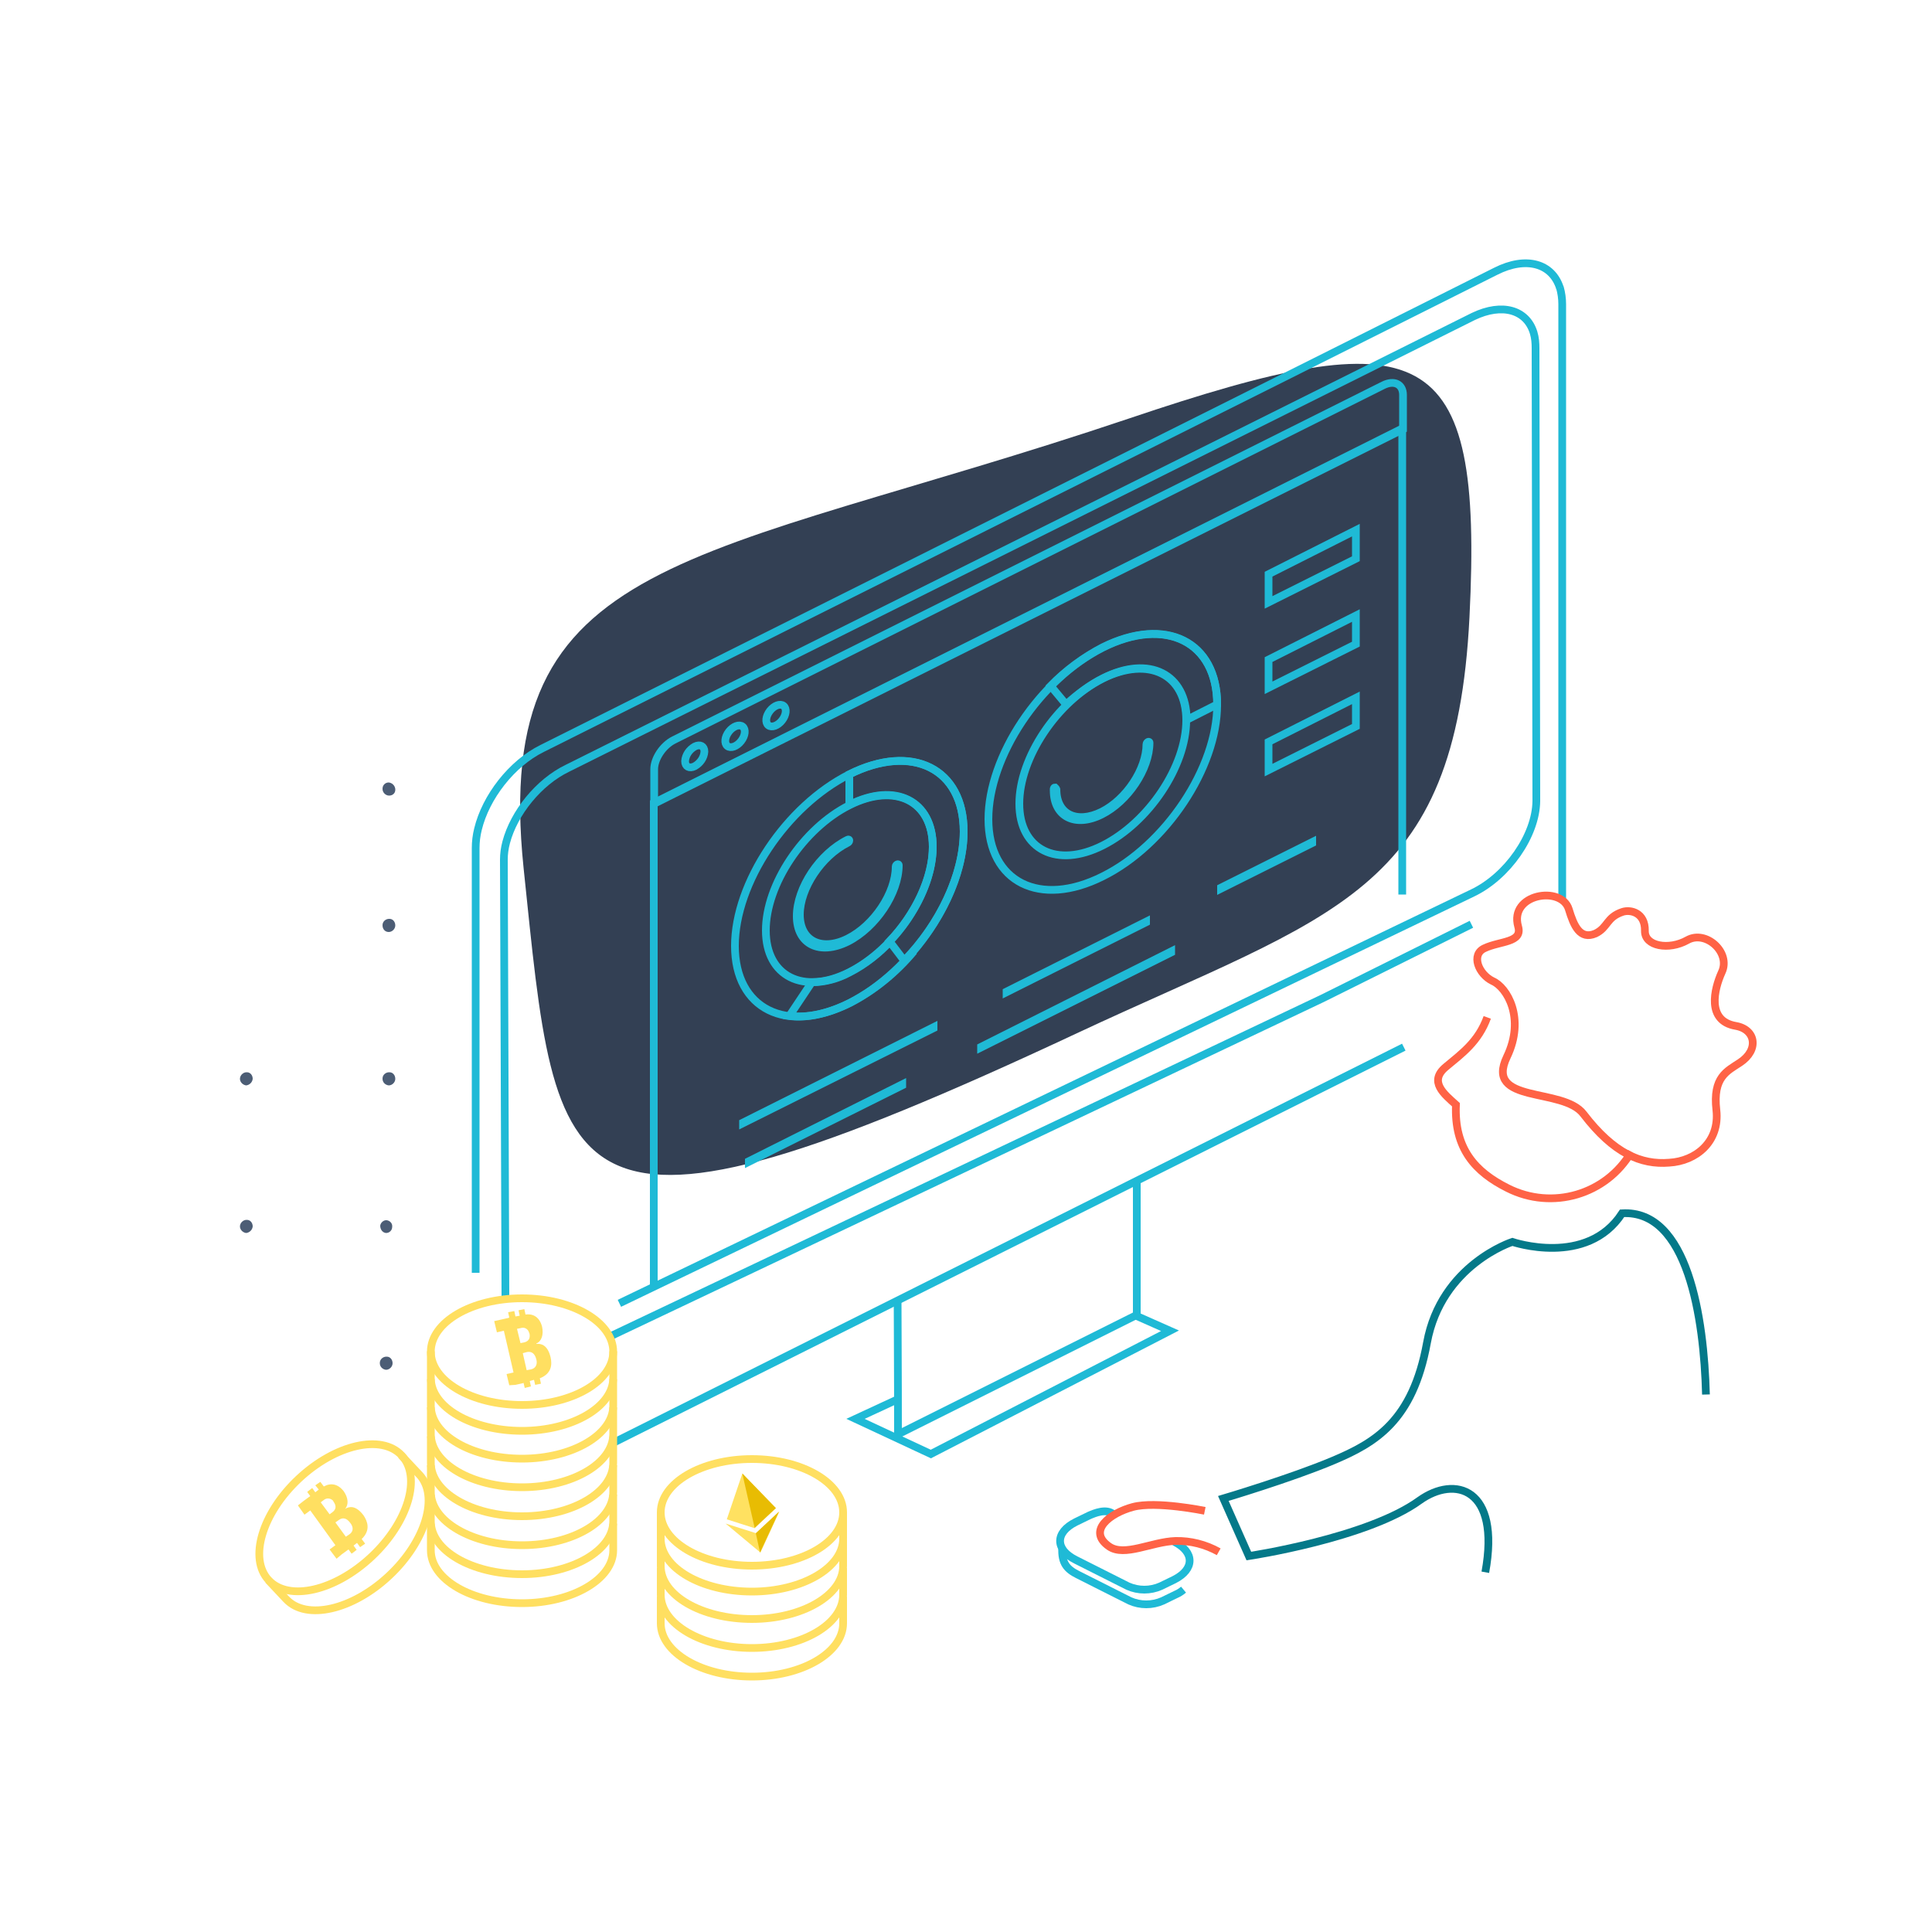
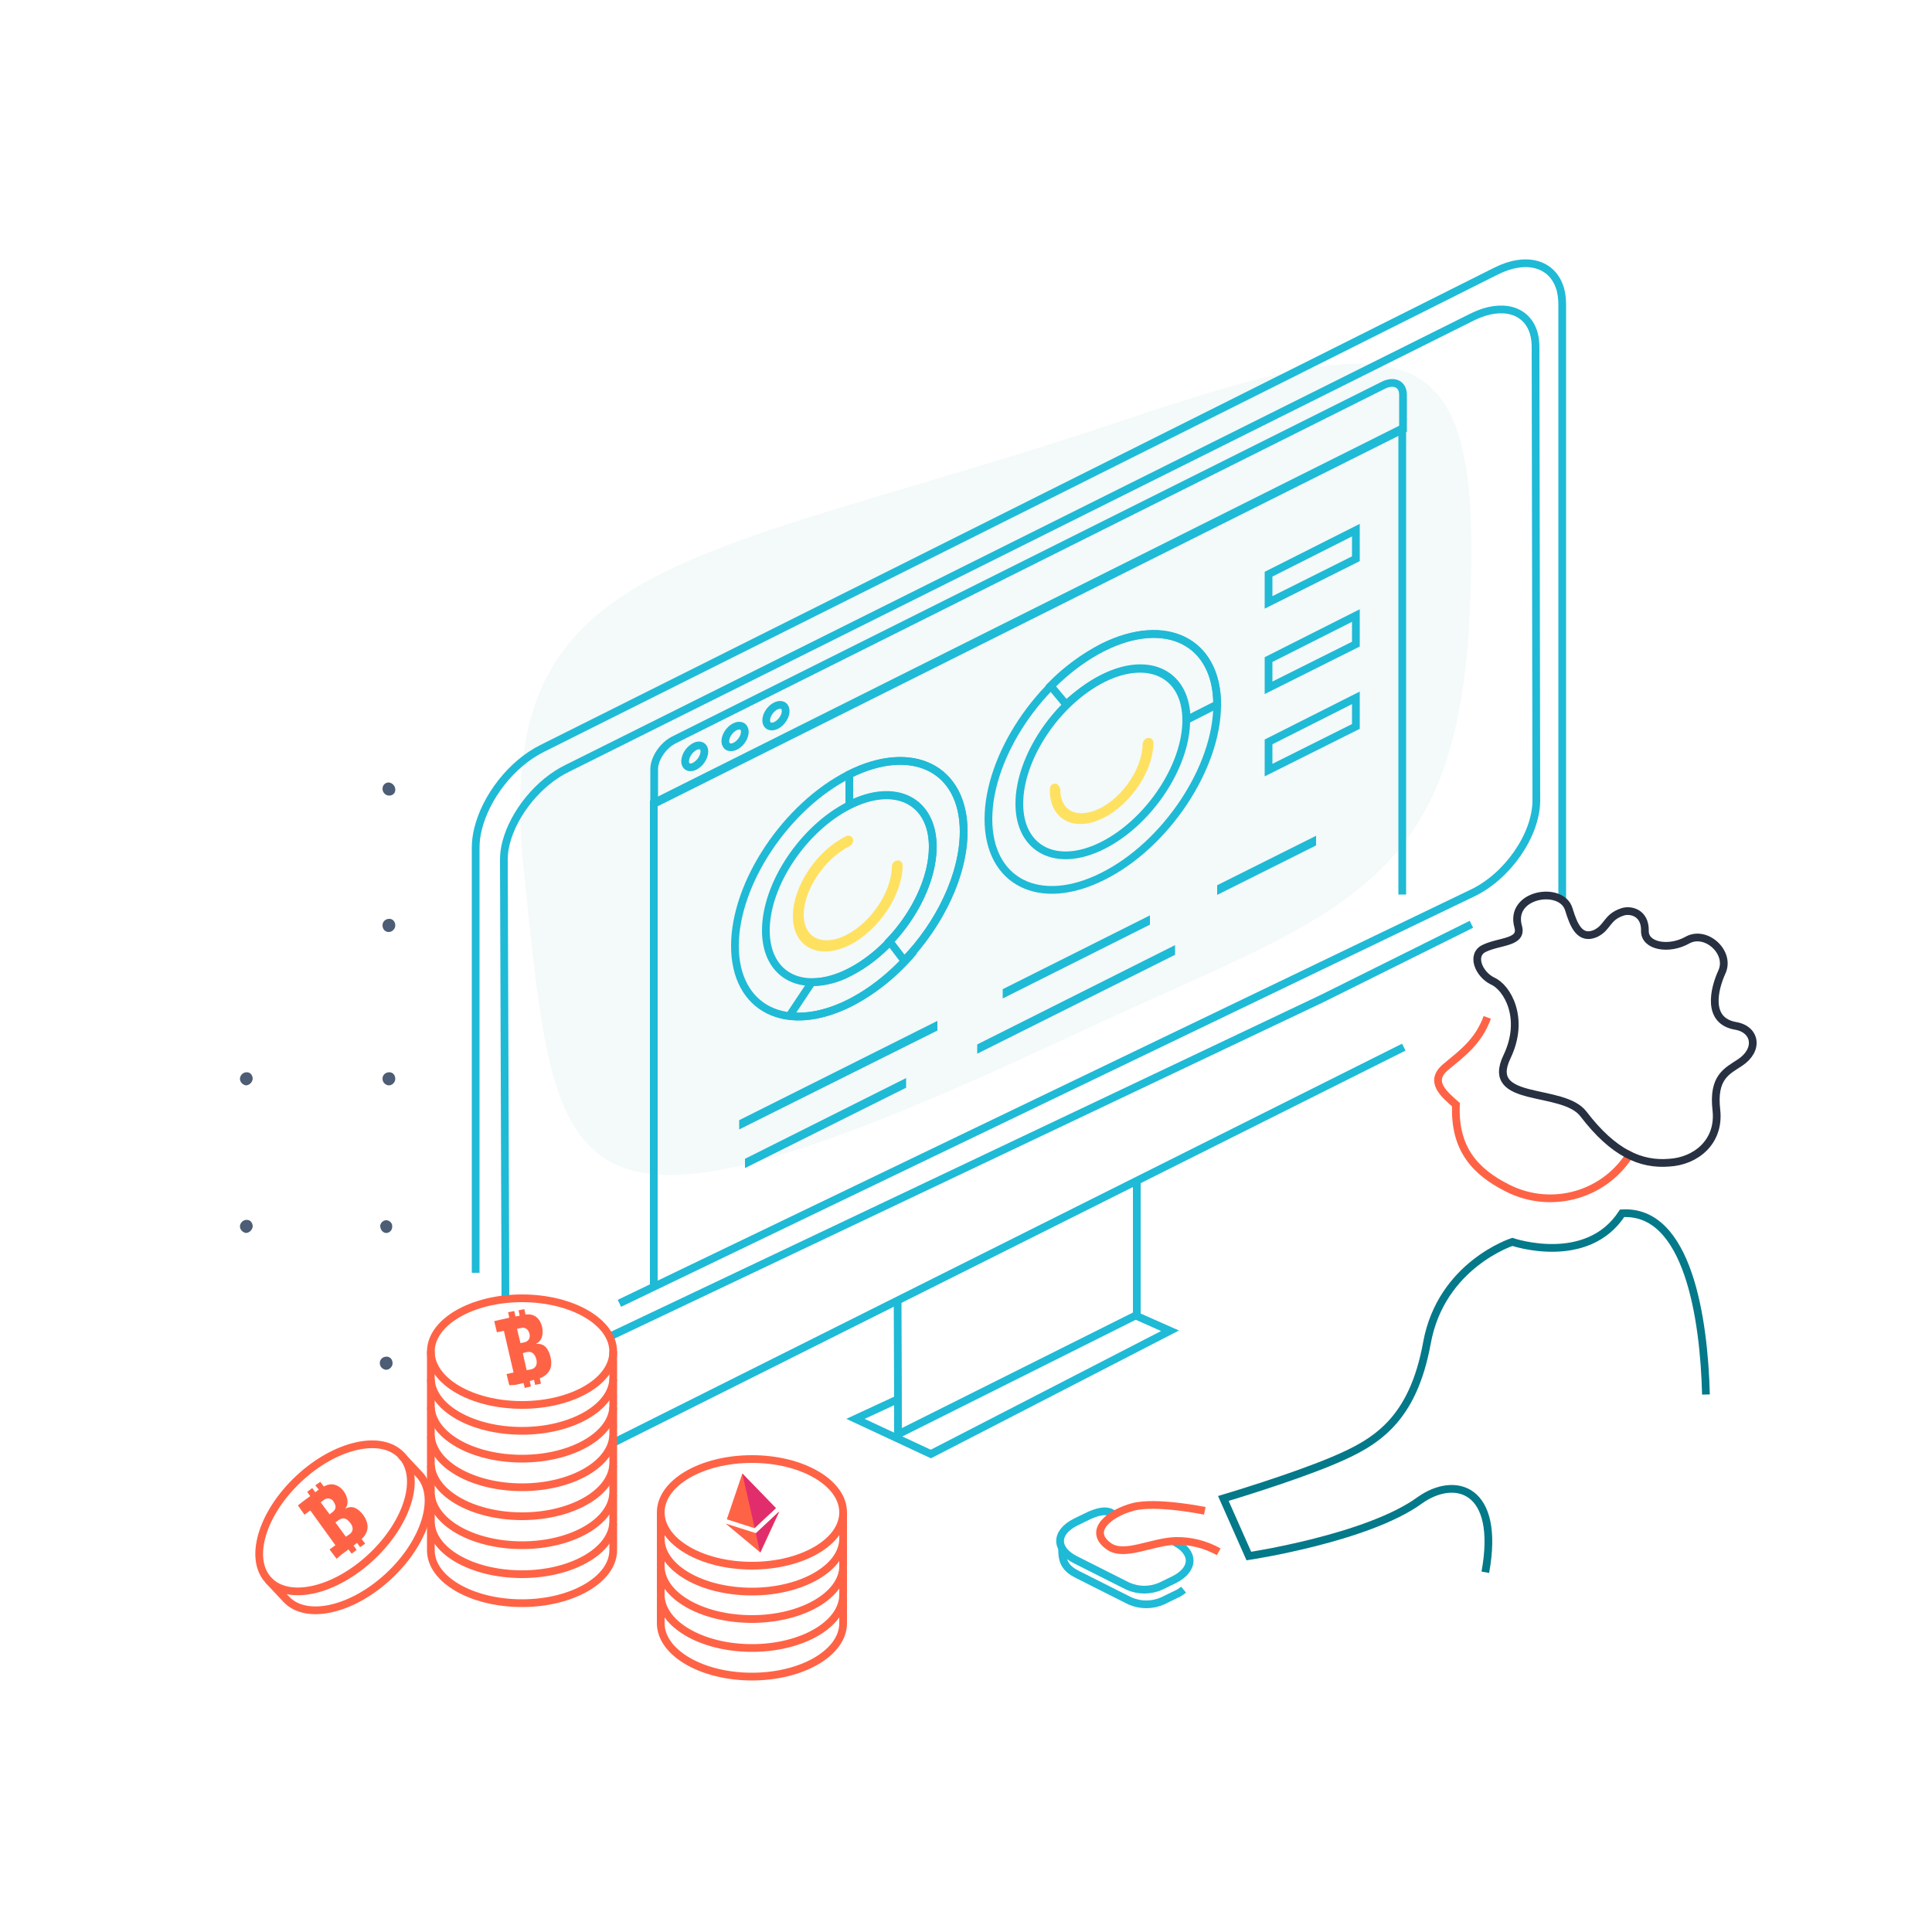
<svg xmlns="http://www.w3.org/2000/svg" version="1.1" id="Layer_1" x="0px" y="0px" viewBox="0 0 500 500" style="enable-background:new 0 0 500 500;" xml:space="preserve">
  <style type="text/css">
- 	.st0{fill:#334054;}
+ 	.st0{fill:#F4F9F9;}
	.st1{fill:none;stroke:#1FBAD6;stroke-width:2;stroke-miterlimit:10;}
	.st2{fill:none;stroke:#1FBAD6;stroke-width:2;stroke-miterlimit:10;}
	.st3{fill:#1FBAD6;}
- 	.st4{fill:none;stroke:#FFDF61;stroke-width:2;stroke-miterlimit:10;}
- 	.st5{fill-rule:evenodd;clip-rule:evenodd;fill:#FFDF61;}
- 	.st6{fill-rule:evenodd;clip-rule:evenodd;fill:#FFE161;}
- 	.st7{fill-rule:evenodd;clip-rule:evenodd;fill:#E8BC03;}
- 	.st8{fill:none;stroke:#FFDF61;stroke-width:2;stroke-miterlimit:10;}
- 	.st9{fill:none;stroke:#047989;stroke-width:2;stroke-miterlimit:10;}
- 	.st10{fill:none;stroke:#FF6346;stroke-width:2;stroke-miterlimit:10;}
- 	.st11{fill:#4C5D75;}
+ 	.st4{fill:none;stroke:#FFE161;stroke-width:2;stroke-miterlimit:10;}
+ 	.st5{fill:none;stroke:#FF6346;stroke-width:2;stroke-miterlimit:10;}
+ 	.st6{fill-rule:evenodd;clip-rule:evenodd;fill:#FF6346;}
+ 	.st7{fill-rule:evenodd;clip-rule:evenodd;fill:#E22D6C;}
+ 	.st8{fill:none;stroke:#047989;stroke-width:2;stroke-miterlimit:10;}
+ 	.st9{fill:none;stroke:#283142;stroke-width:2;stroke-miterlimit:10;}
+ 	.st10{fill:#4C5D75;}
</style>
-   <path class="st0" d="M292.2,108.3c76.4-25.8,91.7-20.5,88.1,51.4c-3.6,71.9-35.1,76.6-101.6,107.7  c-135.8,63.6-134.4,41.4-143.2-42.8C127,142.5,179.6,146.2,292.2,108.3z" />
+   <path class="st0" d="M292.2,108.3c76.4-25.8,91.7-20.5,88.1,51.4s-35.1,76.6-101.6,107.7c-135.8,63.6-134.4,41.4-143.2-42.8  C127,142.5,179.6,146.2,292.2,108.3z" />
  <polyline class="st1" points="294,340.5 302.8,344.4 240.9,376.3 221.4,367.2 232.4,362.1 " />
  <path class="st1" d="M294.2,305.9v34.4l-61.8,30.9c0,0,0-18.2-0.1-35" />
  <polyline class="st1" points="157.6,346 342.2,258.4 380.8,239.2 " />
  <path class="st1" d="M404.3,233.3v-6l0,0V78.7c0-1.4-0.2-2.9-0.6-4.3" />
  <line class="st1" x1="158.7" y1="373.4" x2="363.3" y2="271" />
  <path class="st1" d="M403.7,74.5c-2-6.3-8.7-8.3-16.6-4.3l-44.9,22.5l-201.9,101c-7.9,3.9-14.6,12.6-16.6,20.9  c-0.4,1.6-0.6,3.2-0.6,4.9v109.9" />
  <path class="st1" d="M160.3,337.3l220.8-106.2c9-4.3,16.4-14.9,16.5-23.8l-0.2-117.2c0-1.3-0.1-2.7-0.5-4c-1.8-5.9-8.1-7.8-15.6-4.2  L146.9,198.8c-7.5,3.6-13.9,11.6-15.9,19.2c-0.4,1.5-0.6,3-0.6,4.5l0.4,113" />
  <polyline class="st1" points="169.2,332.9 169.2,207.8 362.9,110.9 362.9,231.5 " />
  <path class="st1" d="M363.1,111.1L169.3,208v-8.9c0-2.8,2.3-6.2,5.1-7.6L358,99.7c2.8-1.4,5.1-0.3,5.1,2.5V111.1z" />
  <path class="st1" d="M182.3,194.5c-0.1,1.6-1.1,3-2.5,3.8c-1.4,0.7-2.5,0.1-2.5-1.3c0.1-1.6,1.1-3,2.5-3.8  C181.2,192.5,182.3,193.1,182.3,194.5z" />
-   <ellipse transform="matrix(0.6154 -0.7882 0.7882 0.6154 -77.0562 223.179)" class="st2" cx="190.2" cy="190.6" rx="3.2" ry="2" />
-   <ellipse transform="matrix(0.6154 -0.7882 0.7882 0.6154 -68.7196 229.4943)" class="st2" cx="200.8" cy="185.2" rx="3.2" ry="2" />
+   <ellipse transform="matrix(0.6154 -0.7882 0.7882 0.6154 -77.0414 223.2236)" class="st2" cx="190.2" cy="190.6" rx="3.2" ry="2" />
+   <ellipse transform="matrix(0.6154 -0.7882 0.7882 0.6154 -68.7363 229.519)" class="st2" cx="200.8" cy="185.2" rx="3.2" ry="2" />
  <polygon class="st3" points="191.3,292.3 242.6,266.7 242.6,264.2 191.3,289.9 " />
  <polygon class="st3" points="259.5,258.4 297.6,239.3 297.6,236.9 259.5,256 " />
  <polygon class="st3" points="252.9,272.7 304.1,247.1 304.1,244.6 252.9,270.3 " />
  <polygon class="st3" points="315,231.6 340.6,218.8 340.6,216.3 315,229.1 " />
  <polygon class="st3" points="192.8,302.3 234.5,281.5 234.5,279 192.8,299.9 " />
  <path class="st1" d="M219.8,259.6c-16.3,8.2-29.6,1.5-29.6-14.8s13.3-36.2,29.6-44.4c16.3-8.2,29.6-1.5,29.6,14.8  S236.1,251.4,219.8,259.6z M219.8,208.4c-11.9,6-21.6,20.5-21.6,32.4s9.7,16.8,21.6,10.8c11.9-6,21.6-20.5,21.6-32.4  S231.7,202.4,219.8,208.4L219.8,208.4z" />
  <path class="st1" d="M230.7,243.3c-3.1,3.4-6.8,6.3-10.9,8.4c-3,1.6-6.3,2.5-9.7,2.5l-5.8,8.7c4.5,0.6,9.9-0.5,15.6-3.3  c6.4-3.3,12-7.9,16.6-13.4" />
  <path class="st1" d="M249.4,215.2c0-16.3-13.3-22.9-29.6-14.8l0,0v7.9l0,0c11.9-6,21.6-1.1,21.6,10.8c0,8.1-4.5,17.5-11.2,24.5  l3.8,5C243.2,239.2,249.4,226.4,249.4,215.2z" />
-   <path class="st1" d="M219.4,243.7c-7.3,3.6-13.2,0.7-13.2-6.6s5.9-16.2,13.2-19.8c0.2-0.1,0.4,0,0.4,0.2c0,0.3-0.2,0.5-0.4,0.6  c-6.8,3.4-12.4,11.8-12.4,18.6s5.6,9.6,12.4,6.2c6.8-3.4,12.4-11.8,12.4-18.6c0-0.3,0.2-0.5,0.4-0.6s0.4,0,0.4,0.2  C232.6,231.1,226.7,240,219.4,243.7z" />
+   <path class="st4" d="M219.4,243.7c-7.3,3.6-13.2,0.7-13.2-6.6s5.9-16.2,13.2-19.8c0.2-0.1,0.4,0,0.4,0.2c0,0.3-0.2,0.5-0.4,0.6  c-6.8,3.4-12.4,11.8-12.4,18.6s5.6,9.6,12.4,6.2c6.8-3.4,12.4-11.8,12.4-18.6c0-0.3,0.2-0.5,0.4-0.6s0.4,0,0.4,0.2  C232.6,231.1,226.7,240,219.4,243.7z" />
  <path class="st1" d="M285.4,226.8c-16.3,8.2-29.6,1.5-29.6-14.8s13.3-36.2,29.6-44.4s29.6-1.5,29.6,14.8S301.7,218.7,285.4,226.8z   M285.4,175.6c-11.9,6-21.6,20.5-21.6,32.4s9.7,16.8,21.6,10.8s21.6-20.5,21.6-32.4S297.3,169.7,285.4,175.6L285.4,175.6z" />
  <path class="st1" d="M285.5,175.5c11.9-6,21.6-1.1,21.6,10.8l0,0l7.9-4l0,0c0-16.3-13.3-22.9-29.6-14.8c-5,2.6-9.6,6-13.5,10l4,4.8  C278.8,179.7,281.9,177.3,285.5,175.5z" />
-   <path class="st1" d="M273.4,204.3c0,6.4,5.2,9,11.7,5.8c6.4-3.2,11.6-11.1,11.6-17.5c0-0.2,0.2-0.5,0.4-0.6c0.2-0.1,0.4,0,0.4,0.2  c0,6.8-5.6,15.2-12.4,18.6c-6.8,3.4-12.4,0.6-12.4-6.2c0,0-0.1-0.8,0.3-0.8C273.1,203.9,273.3,204,273.4,204.3  C273.4,204.2,273.4,204.3,273.4,204.3z" />
+   <path class="st4" d="M273.4,204.3c0,6.4,5.2,9,11.7,5.8c6.4-3.2,11.6-11.1,11.6-17.5c0-0.2,0.2-0.5,0.4-0.6c0.2-0.1,0.4,0,0.4,0.2  c0,6.8-5.6,15.2-12.4,18.6c-6.8,3.4-12.4,0.6-12.4-6.2c0,0-0.1-0.8,0.3-0.8C273.1,203.9,273.3,204,273.4,204.3  C273.4,204.2,273.4,204.3,273.4,204.3z" />
  <polygon class="st1" points="350.9,144.6 328.3,155.9 328.3,148.6 350.9,137.2 " />
  <polygon class="st1" points="350.9,166.7 328.3,178 328.3,170.7 350.9,159.3 " />
  <polygon class="st1" points="350.9,188 328.3,199.3 328.3,192 350.9,180.6 " />
-   <path class="st4" d="M111.5,349.7v6.7l0,0c0,0.1,0,0.1,0,0.2c0,7.6,10.6,13.7,23.6,13.7s23.6-6.2,23.6-13.7c0-0.1,0-0.1,0-0.2l0,0  v-6.7" />
-   <ellipse class="st4" cx="135.1" cy="349.8" rx="23.6" ry="13.8" />
-   <path class="st4" d="M111.5,356.9v6.7l0,0c0,0.1,0,0.1,0,0.2c0,7.6,10.6,13.7,23.6,13.7s23.6-6.2,23.6-13.7c0-0.1,0-0.1,0-0.2l0,0  v-6.7" />
-   <path class="st4" d="M111.5,364.2v6.7l0,0c0,0.1,0,0.1,0,0.2c0,7.6,10.6,13.8,23.6,13.8s23.6-6.2,23.6-13.8c0-0.1,0-0.1,0-0.2l0,0  v-6.7" />
-   <path class="st4" d="M111.5,371.7v6.7l0,0c0,0.1,0,0.1,0,0.2c0,7.6,10.6,13.8,23.6,13.8s23.6-6.2,23.6-13.8c0-0.1,0-0.1,0-0.2l0,0  v-6.7" />
-   <path class="st4" d="M111.5,379.2v6.7l0,0c0,0.1,0,0.1,0,0.2c0,7.6,10.6,13.8,23.6,13.8s23.6-6.2,23.6-13.8c0-0.1,0-0.1,0-0.2l0,0  v-6.7" />
-   <path class="st4" d="M111.5,386.8v6.7l0,0c0,0.1,0,0.1,0,0.2c0,7.6,10.6,13.7,23.6,13.7s23.6-6.2,23.6-13.7c0-0.1,0-0.1,0-0.2l0,0  v-6.7" />
-   <path class="st4" d="M111.5,394.3v6.7l0,0c0,0.1,0,0.1,0,0.2c0,7.6,10.6,13.7,23.6,13.7s23.6-6.2,23.6-13.7c0-0.1,0-0.1,0-0.2l0,0  v-6.7" />
-   <path class="st5" d="M133.4,358.4l1.8-0.4l0.3-0.1l0.3,1.3l1.6-0.4l-0.3-1.4l1.1-0.3l0.3,1.3l1.5-0.3l-0.3-1.4  c3.1-1.2,3.2-3.6,2.8-5.4c-0.8-3.4-2.6-3.6-3.7-3.5v-0.1c1.4-0.6,1.9-2.3,1.5-4.3c-0.6-2.4-2.2-3.5-4.3-3.2l-0.3-1.4l-1.5,0.3  l0.3,1.4l-1.1,0.2l-0.3-1.4l-1.6,0.3l0.3,1.4l-0.3,0.1l-1.8,0.4l-1.8,0.4l0.7,2.9l1.8-0.4l2.5,10.8l-1.8,0.4l0.7,2.9L133.4,358.4z   M133.8,343.9l1-0.2c0.9-0.3,1.8,0.2,2.1,1.1c0,0.1,0,0.1,0.1,0.2c0.3,1.2-0.1,2.1-1.3,2.4l-1,0.2L133.8,343.9z M135.3,350.2  l1.1-0.3c1.1-0.2,2,0.3,2.4,1.9c0.3,1.1,0,2.3-1.4,2.6l-1.1,0.2L135.3,350.2z" />
-   <path class="st4" d="M171,391.3v6.7l0,0v0.2c0,7.6,10.6,13.7,23.6,13.7s23.6-6.2,23.6-13.7c0-0.1,0-0.1,0-0.2l0,0v-6.7" />
-   <ellipse class="st4" cx="194.6" cy="391.4" rx="23.6" ry="13.8" />
-   <path class="st4" d="M171,398.4v6.7l0,0v0.2c0,7.6,10.6,13.7,23.6,13.7s23.6-6.2,23.6-13.7c0-0.1,0-0.1,0-0.2l0,0v-6.7" />
-   <path class="st4" d="M171,405.8v6.7l0,0v0.2c0,7.6,10.6,13.8,23.6,13.8s23.6-6.2,23.6-13.8c0-0.1,0-0.1,0-0.2l0,0v-6.7" />
-   <path class="st4" d="M171,413.2v6.7l0,0v0.2c0,7.6,10.6,13.8,23.6,13.8s23.6-6.2,23.6-13.8c0-0.1,0-0.1,0-0.2l0,0v-6.7" />
+   <path class="st5" d="M111.5,349.7v6.7l0,0c0,0.1,0,0.1,0,0.2c0,7.6,10.6,13.7,23.6,13.7s23.6-6.2,23.6-13.7c0-0.1,0-0.1,0-0.2l0,0  v-6.7" />
+   <ellipse class="st5" cx="135.1" cy="349.8" rx="23.6" ry="13.8" />
+   <path class="st5" d="M111.5,356.9v6.7l0,0c0,0.1,0,0.1,0,0.2c0,7.6,10.6,13.7,23.6,13.7s23.6-6.2,23.6-13.7c0-0.1,0-0.1,0-0.2l0,0  v-6.7" />
+   <path class="st5" d="M111.5,364.2v6.7l0,0c0,0.1,0,0.1,0,0.2c0,7.6,10.6,13.8,23.6,13.8s23.6-6.2,23.6-13.8c0-0.1,0-0.1,0-0.2l0,0  v-6.7" />
+   <path class="st5" d="M111.5,371.7v6.7l0,0c0,0.1,0,0.1,0,0.2c0,7.6,10.6,13.8,23.6,13.8s23.6-6.2,23.6-13.8c0-0.1,0-0.1,0-0.2l0,0  v-6.7" />
+   <path class="st5" d="M111.5,379.2v6.7l0,0c0,0.1,0,0.1,0,0.2c0,7.6,10.6,13.8,23.6,13.8s23.6-6.2,23.6-13.8c0-0.1,0-0.1,0-0.2l0,0  v-6.7" />
+   <path class="st5" d="M111.5,386.8v6.7l0,0c0,0.1,0,0.1,0,0.2c0,7.6,10.6,13.7,23.6,13.7s23.6-6.2,23.6-13.7c0-0.1,0-0.1,0-0.2l0,0  v-6.7" />
+   <path class="st5" d="M111.5,394.3v6.7l0,0c0,0.1,0,0.1,0,0.2c0,7.6,10.6,13.7,23.6,13.7s23.6-6.2,23.6-13.7c0-0.1,0-0.1,0-0.2l0,0  v-6.7" />
+   <path class="st6" d="M133.4,358.4l1.8-0.4l0.3-0.1l0.3,1.3l1.6-0.4l-0.3-1.4l1.1-0.3l0.3,1.3l1.5-0.3l-0.3-1.4  c3.1-1.2,3.2-3.6,2.8-5.4c-0.8-3.4-2.6-3.6-3.7-3.5v-0.1c1.4-0.6,1.9-2.3,1.5-4.3c-0.6-2.4-2.2-3.5-4.3-3.2l-0.3-1.4l-1.5,0.3  l0.3,1.4l-1.1,0.2l-0.3-1.4l-1.6,0.3l0.3,1.4l-0.3,0.1l-1.8,0.4l-1.8,0.4l0.7,2.9l1.8-0.4l2.5,10.8l-1.8,0.4l0.7,2.9L133.4,358.4z   M133.8,343.9l1-0.2c0.9-0.3,1.8,0.2,2.1,1.1c0,0.1,0,0.1,0.1,0.2c0.3,1.2-0.1,2.1-1.3,2.4l-1,0.2L133.8,343.9z M135.3,350.2  l1.1-0.3c1.1-0.2,2,0.3,2.4,1.9c0.3,1.1,0,2.3-1.4,2.6l-1.1,0.2L135.3,350.2z" />
+   <path class="st5" d="M171,391.3v6.7l0,0v0.2c0,7.6,10.6,13.7,23.6,13.7s23.6-6.2,23.6-13.7c0-0.1,0-0.1,0-0.2l0,0v-6.7" />
+   <ellipse class="st5" cx="194.6" cy="391.4" rx="23.6" ry="13.8" />
+   <path class="st5" d="M171,398.4v6.7l0,0v0.2c0,7.6,10.6,13.7,23.6,13.7s23.6-6.2,23.6-13.7c0-0.1,0-0.1,0-0.2l0,0v-6.7" />
+   <path class="st5" d="M171,405.8v6.7l0,0v0.2c0,7.6,10.6,13.8,23.6,13.8s23.6-6.2,23.6-13.8c0-0.1,0-0.1,0-0.2l0,0v-6.7" />
+   <path class="st5" d="M171,413.2v6.7l0,0v0.2c0,7.6,10.6,13.8,23.6,13.8s23.6-6.2,23.6-13.8c0-0.1,0-0.1,0-0.2l0,0v-6.7" />
  <path class="st6" d="M192.1,381.4l-4,11.8l7.2,2.3l5.5-5.2L192.1,381.4z M187.8,394.3l9,7.5l4.9-10.6l-6,5.6L187.8,394.3z" />
  <path class="st7" d="M196.7,401.8l4.9-10.6l-6,5.6L196.7,401.8z M200.8,390.3l-8.7-9l3.2,14.1L200.8,390.3z" />
-   <path class="st4" d="M69.4,408.9l4.6,4.9l0,0l0.1,0.1c5.2,5.5,17.1,2.8,26.6-6.1s13-20.7,7.8-26.2l-0.1-0.1l0,0l-4.6-4.9" />
-   <ellipse transform="matrix(0.7288 -0.6847 0.6847 0.7288 -245.4049 165.8868)" class="st8" cx="86.7" cy="392.8" rx="23.6" ry="13.8" />
-   <path class="st5" d="M88.4,402.3l1.5-1.1l0.3-0.2l0.8,1.1l1.3-1l-0.8-1.1l0.9-0.7l0.8,1.1l1.3-0.9l-0.9-1.2c2.4-2.3,1.5-4.6,0.5-6.1  c-2.1-2.8-3.8-2.3-4.8-1.7l0,0c1-1.1,0.8-2.9-0.3-4.5c-1.5-2-3.4-2.3-5.2-1.3l-0.9-1.2l-1.3,0.9l0.9,1.1l-0.9,0.7l-0.8-1.1l-1.3,1  l0.8,1.1l-0.3,0.2l-1.5,1.1l-1.4,1.1l1.7,2.4l1.5-1.1l6.5,9l-1.5,1.1l1.8,2.4L88.4,402.3z M83,388.8l0.8-0.6  c0.7-0.6,1.8-0.5,2.4,0.2c0,0.1,0.1,0.1,0.1,0.2c0.7,1,0.8,1.9-0.2,2.7l-0.8,0.6L83,388.8z M86.8,394l1-0.7c0.9-0.6,1.9-0.5,2.9,0.9  c0.7,0.9,0.9,2.1-0.3,2.9l-0.9,0.6L86.8,394z" />
-   <path class="st9" d="M441.5,360.9c-0.5-19.8-4.7-47.9-21.7-46.9c-9.1,14-28.4,7.4-28.4,7.4s-18.4,5.9-22.1,26.1  c-3.7,20.3-13.4,25.9-24.3,30.5c-10.9,4.6-28.4,9.8-28.4,9.8l6.6,14.9c0,0,30.7-4.6,44.2-14.4c9.1-6.5,21-3.3,17,18.6" />
-   <path class="st10" d="M422.2,298.1c-6.5,11.1-20.5,15.2-32,9.4c-8.4-4.2-13.9-10.2-13.4-21.6c-3-2.7-7.2-6-2.6-9.8  c4.2-3.5,8.4-6.5,10.7-12.8" />
+   <path class="st5" d="M69.4,408.9l4.6,4.9l0,0l0.1,0.1c5.2,5.5,17.1,2.8,26.6-6.1s13-20.7,7.8-26.2l-0.1-0.1l0,0l-4.6-4.9" />
+   <ellipse transform="matrix(0.7288 -0.6847 0.6847 0.7288 -245.4317 165.9077)" class="st5" cx="86.7" cy="392.8" rx="23.6" ry="13.8" />
+   <path class="st6" d="M88.4,402.3l1.5-1.1l0.3-0.2l0.8,1.1l1.3-1l-0.8-1.1l0.9-0.7l0.8,1.1l1.3-0.9l-0.9-1.2c2.4-2.3,1.5-4.6,0.5-6.1  c-2.1-2.8-3.8-2.3-4.8-1.7l0,0c1-1.1,0.8-2.9-0.3-4.5c-1.5-2-3.4-2.3-5.2-1.3l-0.9-1.2l-1.3,0.9l0.9,1.1l-0.9,0.7l-0.8-1.1l-1.3,1  l0.8,1.1l-0.3,0.2l-1.5,1.1l-1.4,1.1l1.7,2.4l1.5-1.1l6.5,9l-1.5,1.1l1.8,2.4L88.4,402.3z M83,388.8l0.8-0.6  c0.7-0.6,1.8-0.5,2.4,0.2c0,0.1,0.1,0.1,0.1,0.2c0.7,1,0.8,1.9-0.2,2.7l-0.8,0.6L83,388.8z M86.8,394l1-0.7c0.9-0.6,1.9-0.5,2.9,0.9  c0.7,0.9,0.9,2.1-0.3,2.9l-0.9,0.6L86.8,394z" />
+   <path class="st8" d="M441.5,360.9c-0.5-19.8-4.7-47.9-21.7-46.9c-9.1,14-28.4,7.4-28.4,7.4s-18.4,5.9-22.1,26.1  c-3.7,20.3-13.4,25.9-24.3,30.5s-28.4,9.8-28.4,9.8l6.6,14.9c0,0,30.7-4.6,44.2-14.4c9.1-6.5,21-3.3,17,18.6" />
+   <path class="st5" d="M422.2,298.1c-6.5,11.1-20.5,15.2-32,9.4c-8.4-4.2-13.9-10.2-13.4-21.6c-3-2.7-7.2-6-2.6-9.8  c4.2-3.5,8.4-6.5,10.7-12.8" />
  <path class="st1" d="M306.3,411.4c-0.6,0.5-1.2,0.9-1.9,1.2l-3.5,1.7c-2.7,1.2-5.8,1.2-8.5,0l-13.5-6.8c-2.8-1.4-4.2-3-4-6.9" />
  <path class="st1" d="M303.9,399c5.3,2.7,5.3,7.1,0,9.8l-3.5,1.7c-2.7,1.2-5.8,1.2-8.5,0l-13.5-6.8c-5.4-2.7-5.4-7.1,0-9.8l3.5-1.7  c1.4-0.6,4.4-1.9,6.3-0.3" />
-   <path class="st10" d="M386.3,253.9c3.7,1.6,8.5,9.6,3.7,19.6c-5.9,12.3,14.5,7.8,19.8,14.8c7.8,10.2,14.9,13.2,22.2,12.6  c6.9-0.4,13.1-5.4,12.2-13.6c-1-8.6,2.8-10.1,6.1-12.3c5-3.3,4.1-8.6-1.1-9.5c-7.6-1.3-5.6-9.5-3.6-13.9c2.4-5.1-4.1-11-8.9-8.3  c-4.8,2.7-11.1,1.6-11-2.4c0.1-4.7-3.7-5.6-5.8-4.9c-4.2,1.4-3.7,4-7,5.6c-4,1.7-5.6-2-6.9-6.3c-1.9-6.2-15.5-4-13.1,4.5  c1.2,4.2-4.7,3.7-8.7,5.6C380.6,247,382.6,252.1,386.3,253.9z" />
-   <path class="st10" d="M311.8,391c0,0-12.6-2.6-18.6-1s-11.9,6.2-6.2,10.2c4,2.8,11-1.2,17.2-1.4c3.9-0.1,7.8,0.9,11.2,2.8" />
+   <path class="st9" d="M386.3,253.9c3.7,1.6,8.5,9.6,3.7,19.6c-5.9,12.3,14.5,7.8,19.8,14.8c7.8,10.2,14.9,13.2,22.2,12.6  c6.9-0.4,13.1-5.4,12.2-13.6c-1-8.6,2.8-10.1,6.1-12.3c5-3.3,4.1-8.6-1.1-9.5c-7.6-1.3-5.6-9.5-3.6-13.9c2.4-5.1-4.1-11-8.9-8.3  s-11.1,1.6-11-2.4c0.1-4.7-3.7-5.6-5.8-4.9c-4.2,1.4-3.7,4-7,5.6c-4,1.7-5.6-2-6.9-6.3c-1.9-6.2-15.5-4-13.1,4.5  c1.2,4.2-4.7,3.7-8.7,5.6C380.6,247,382.6,252.1,386.3,253.9z" />
+   <path class="st5" d="M311.8,391c0,0-12.6-2.6-18.6-1s-11.9,6.2-6.2,10.2c4,2.8,11-1.2,17.2-1.4c3.9-0.1,7.8,0.9,11.2,2.8" />
  <g id="Layer_3">
-     <path class="st11" d="M63.7,280.9c0.9-0.1,1.6-0.8,1.7-1.7l0,0c0-0.9-0.6-1.7-1.5-1.7c0,0,0,0-0.1,0c-0.9,0-1.7,0.8-1.7,1.7   S62.9,280.8,63.7,280.9L63.7,280.9z" />
-     <path class="st11" d="M100.6,280.9c0.9,0,1.7-0.8,1.7-1.7l0,0c0-0.9-0.6-1.7-1.5-1.7c0,0,0,0-0.1,0c-0.9,0-1.7,0.7-1.7,1.6v0.1   C99,280.1,99.7,280.8,100.6,280.9L100.6,280.9z" />
-     <path class="st11" d="M63.7,319.1c0.9-0.1,1.6-0.8,1.7-1.7l0,0c0-0.9-0.6-1.7-1.5-1.7c0,0,0,0-0.1,0c-0.9,0-1.7,0.8-1.7,1.7   C62.1,318.3,62.9,319,63.7,319.1L63.7,319.1z" />
-     <path class="st11" d="M99.9,319.1c0.9,0,1.6-0.7,1.6-1.6l0,0l0,0c0.1-0.9-0.6-1.6-1.4-1.7s-1.6,0.6-1.7,1.4   C98.4,318.2,99,319,99.9,319.1z" />
-     <path class="st11" d="M99.9,354.5c0.9,0,1.7-0.8,1.7-1.7l0,0c0-0.9-0.6-1.7-1.5-1.7c0,0,0,0-0.1,0c-0.9,0-1.7,0.7-1.7,1.6v0.1   C98.3,353.7,99,354.4,99.9,354.5L99.9,354.5z" />
-     <path class="st11" d="M100.6,241.2c0.9,0,1.7-0.8,1.7-1.7l0,0c0-0.9-0.6-1.7-1.5-1.7h-0.1c-0.9,0-1.7,0.7-1.7,1.6v0.1   C99,240.4,99.6,241.2,100.6,241.2L100.6,241.2L100.6,241.2z" />
-     <path class="st11" d="M100.7,205.9c0.9,0,1.6-0.6,1.6-1.5c0-0.1,0-0.1,0-0.2l0,0c-0.1-0.9-0.8-1.6-1.7-1.7c-0.9,0-1.6,0.7-1.6,1.6   c0,0,0,0,0,0.1C99,205.1,99.8,205.9,100.7,205.9z" />
+     <path class="st10" d="M63.7,280.9c0.9-0.1,1.6-0.8,1.7-1.7l0,0c0-0.9-0.6-1.7-1.5-1.7c0,0,0,0-0.1,0c-0.9,0-1.7,0.8-1.7,1.7   S62.9,280.8,63.7,280.9L63.7,280.9z" />
+     <path class="st10" d="M100.6,280.9c0.9,0,1.7-0.8,1.7-1.7l0,0c0-0.9-0.6-1.7-1.5-1.7c0,0,0,0-0.1,0c-0.9,0-1.7,0.7-1.7,1.6v0.1   C99,280.1,99.7,280.8,100.6,280.9L100.6,280.9z" />
+     <path class="st10" d="M63.7,319.1c0.9-0.1,1.6-0.8,1.7-1.7l0,0c0-0.9-0.6-1.7-1.5-1.7c0,0,0,0-0.1,0c-0.9,0-1.7,0.8-1.7,1.7   C62.1,318.3,62.9,319,63.7,319.1L63.7,319.1z" />
+     <path class="st10" d="M99.9,319.1c0.9,0,1.6-0.7,1.6-1.6l0,0l0,0c0.1-0.9-0.6-1.6-1.4-1.7s-1.6,0.6-1.7,1.4   C98.4,318.2,99,319,99.9,319.1z" />
+     <path class="st10" d="M99.9,354.5c0.9,0,1.7-0.8,1.7-1.7l0,0c0-0.9-0.6-1.7-1.5-1.7c0,0,0,0-0.1,0c-0.9,0-1.7,0.7-1.7,1.6v0.1   C98.3,353.7,99,354.4,99.9,354.5L99.9,354.5z" />
+     <path class="st10" d="M100.6,241.2c0.9,0,1.7-0.8,1.7-1.7l0,0c0-0.9-0.6-1.7-1.5-1.7h-0.1c-0.9,0-1.7,0.7-1.7,1.6v0.1   C99,240.4,99.6,241.2,100.6,241.2L100.6,241.2L100.6,241.2z" />
+     <path class="st10" d="M100.7,205.9c0.9,0,1.6-0.6,1.6-1.5c0-0.1,0-0.1,0-0.2l0,0c-0.1-0.9-0.8-1.6-1.7-1.7c-0.9,0-1.6,0.7-1.6,1.6   c0,0,0,0,0,0.1C99,205.1,99.8,205.9,100.7,205.9z" />
  </g>
</svg>
